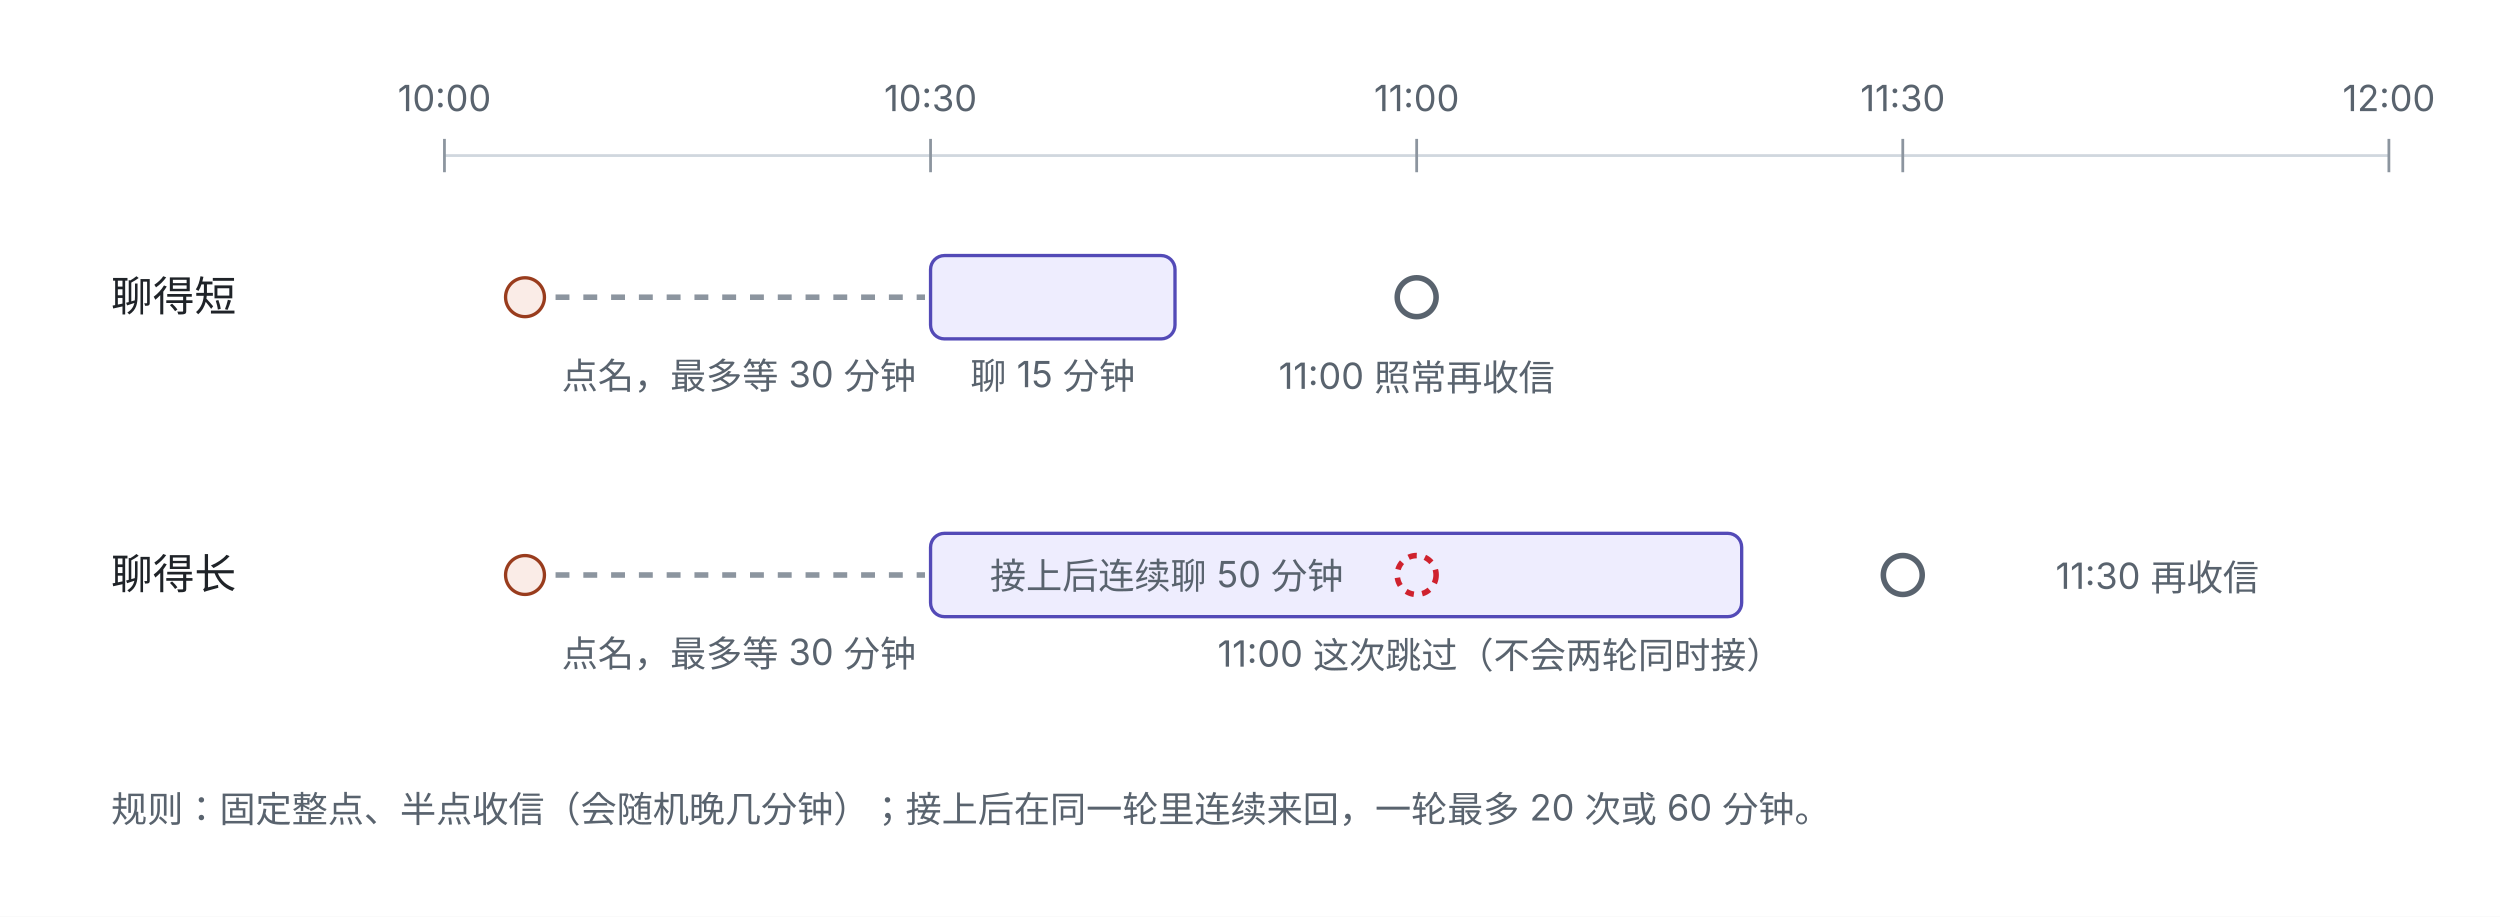
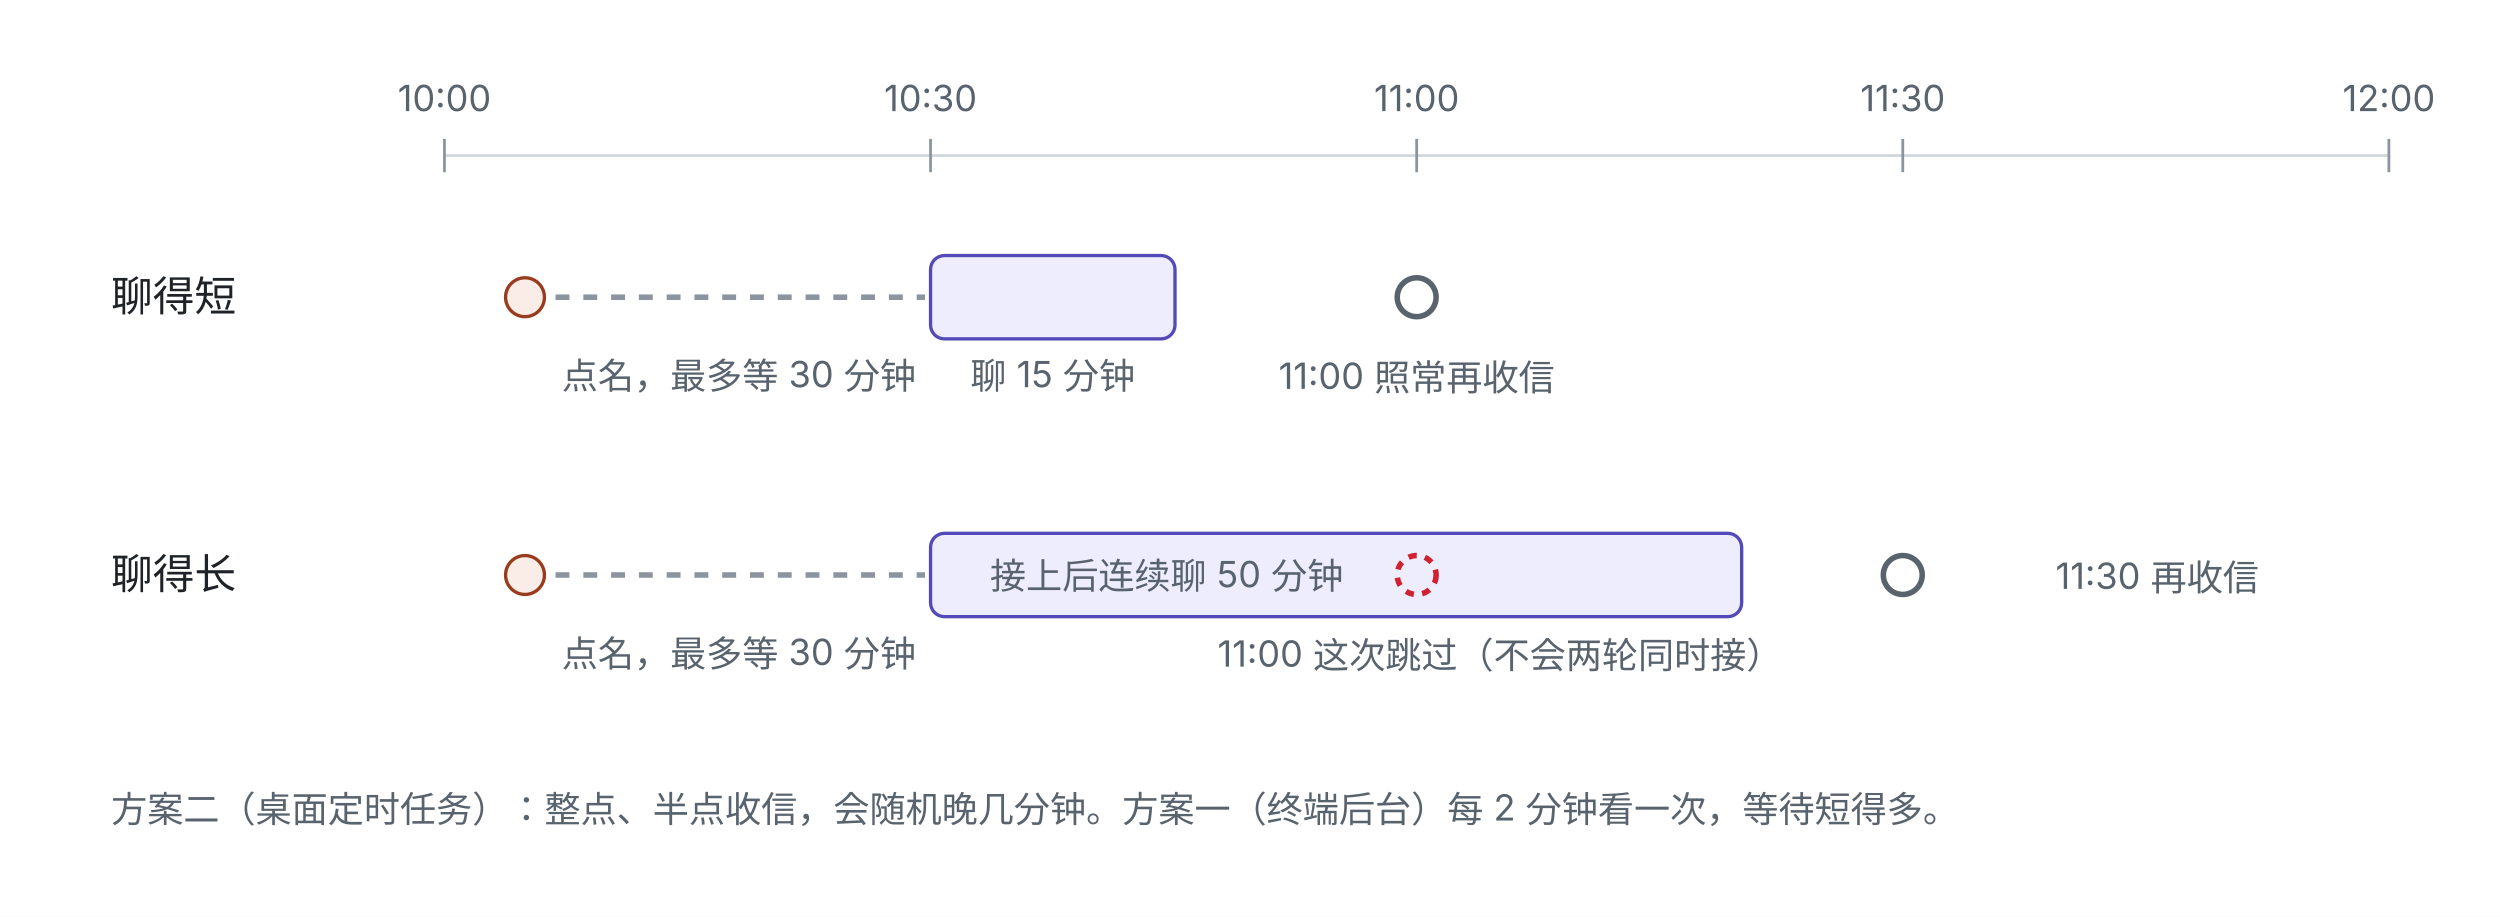
<svg xmlns="http://www.w3.org/2000/svg" width="900" height="330" viewBox="0 0 900 330" role="img" aria-labelledby="t d">
  <style>
    .bg{fill:#ffffff}
    .t{font:500 15px -apple-system,"PingFang SC","Noto Sans SC","Microsoft YaHei",sans-serif;fill:#1f2328}
    .l{font:400 13px -apple-system,"PingFang SC","Noto Sans SC","Microsoft YaHei",sans-serif;fill:#59636e}
    .ax{stroke:#d0d7de;stroke-width:1}
    .tk{stroke:#8c959f;stroke-width:1}
    .who{fill:#faece7;stroke:#993c1d}
    .chat{fill:#eeedfe;stroke:#534ab7}
    .wait{stroke:#8c959f;stroke-width:2;stroke-dasharray:5 5;fill:none}
    .chk{fill:none;stroke:#59636e;stroke-width:2}
    .skip{fill:none;stroke:#cf222e;stroke-width:2}
    @media (prefers-color-scheme: dark){
      .bg{fill:#0d1117}.t{fill:#e6edf3}.l{fill:#9198a1}
      .ax{stroke:#30363d}.tk{stroke:#6e7781}
      .who{fill:#4a1b0c;stroke:#f0997b}.chat{fill:#26215c;stroke:#afa9ec}
      .wait{stroke:#6e7781}.chk{stroke:#9198a1}.skip{stroke:#ff7b72}
    }
  </style>
  <rect class="bg" width="900" height="330" />
  <g class="l" text-anchor="middle">
    <text x="160" y="40">10:00</text>
    <text x="335" y="40">10:30</text>
    <text x="510" y="40">11:00</text>
    <text x="685" y="40">11:30</text>
    <text x="860" y="40">12:00</text>
  </g>
  <line class="ax" x1="160" y1="56" x2="860" y2="56" />
  <line class="tk" x1="160" y1="50" x2="160" y2="62" />
  <line class="tk" x1="335" y1="50" x2="335" y2="62" />
  <line class="tk" x1="510" y1="50" x2="510" y2="62" />
  <line class="tk" x1="685" y1="50" x2="685" y2="62" />
  <line class="tk" x1="860" y1="50" x2="860" y2="62" />
  <text class="t" x="40" y="112">聊得短</text>
  <circle class="who" cx="189" cy="107" r="7" stroke-width="1.2" />
  <line class="wait" x1="200" y1="107" x2="333" y2="107" />
  <text class="l" x="266" y="140" text-anchor="middle">点名，最多等 30 分钟</text>
  <rect class="chat" x="335" y="92" width="88" height="30" rx="5" stroke-width="1.2" />
  <text class="l" x="379" y="140" text-anchor="middle">聊 15 分钟</text>
  <circle class="chk" cx="510" cy="107" r="7" />
  <text class="l" x="510" y="140" text-anchor="middle">11:00 照常再收信</text>
  <text class="t" x="40" y="212">聊得长</text>
  <circle class="who" cx="189" cy="207" r="7" stroke-width="1.2" />
  <line class="wait" x1="200" y1="207" x2="333" y2="207" />
  <text class="l" x="266" y="240" text-anchor="middle">点名，最多等 30 分钟</text>
  <rect class="chat" x="335" y="192" width="292" height="30" rx="5" stroke-width="1.2" />
  <text class="l" x="420" y="212" text-anchor="middle">接上后连续聊 50 分钟</text>
  <circle class="skip" cx="510" cy="207" r="7" stroke-dasharray="3 3" />
  <text class="l" x="540" y="240" text-anchor="middle">11:00 这次跳过（不会两轮同时接）</text>
  <circle class="chk" cx="685" cy="207" r="7" />
  <text class="l" x="740" y="212">11:30 再收信</text>
-   <text class="l" x="40" y="296">规则：固定整点、半点收信（会随机晚几分钟）；接上后在同一轮里连续来回，一轮最多 20 次或 60 分钟。</text>
+   <text class="l" x="40" y="296">方案二（桌面定时任务）：整点、半点收信，会随机晚几分钟。方案一（终端后台）每 2 分钟看一次，等待短得多。</text>
</svg>
